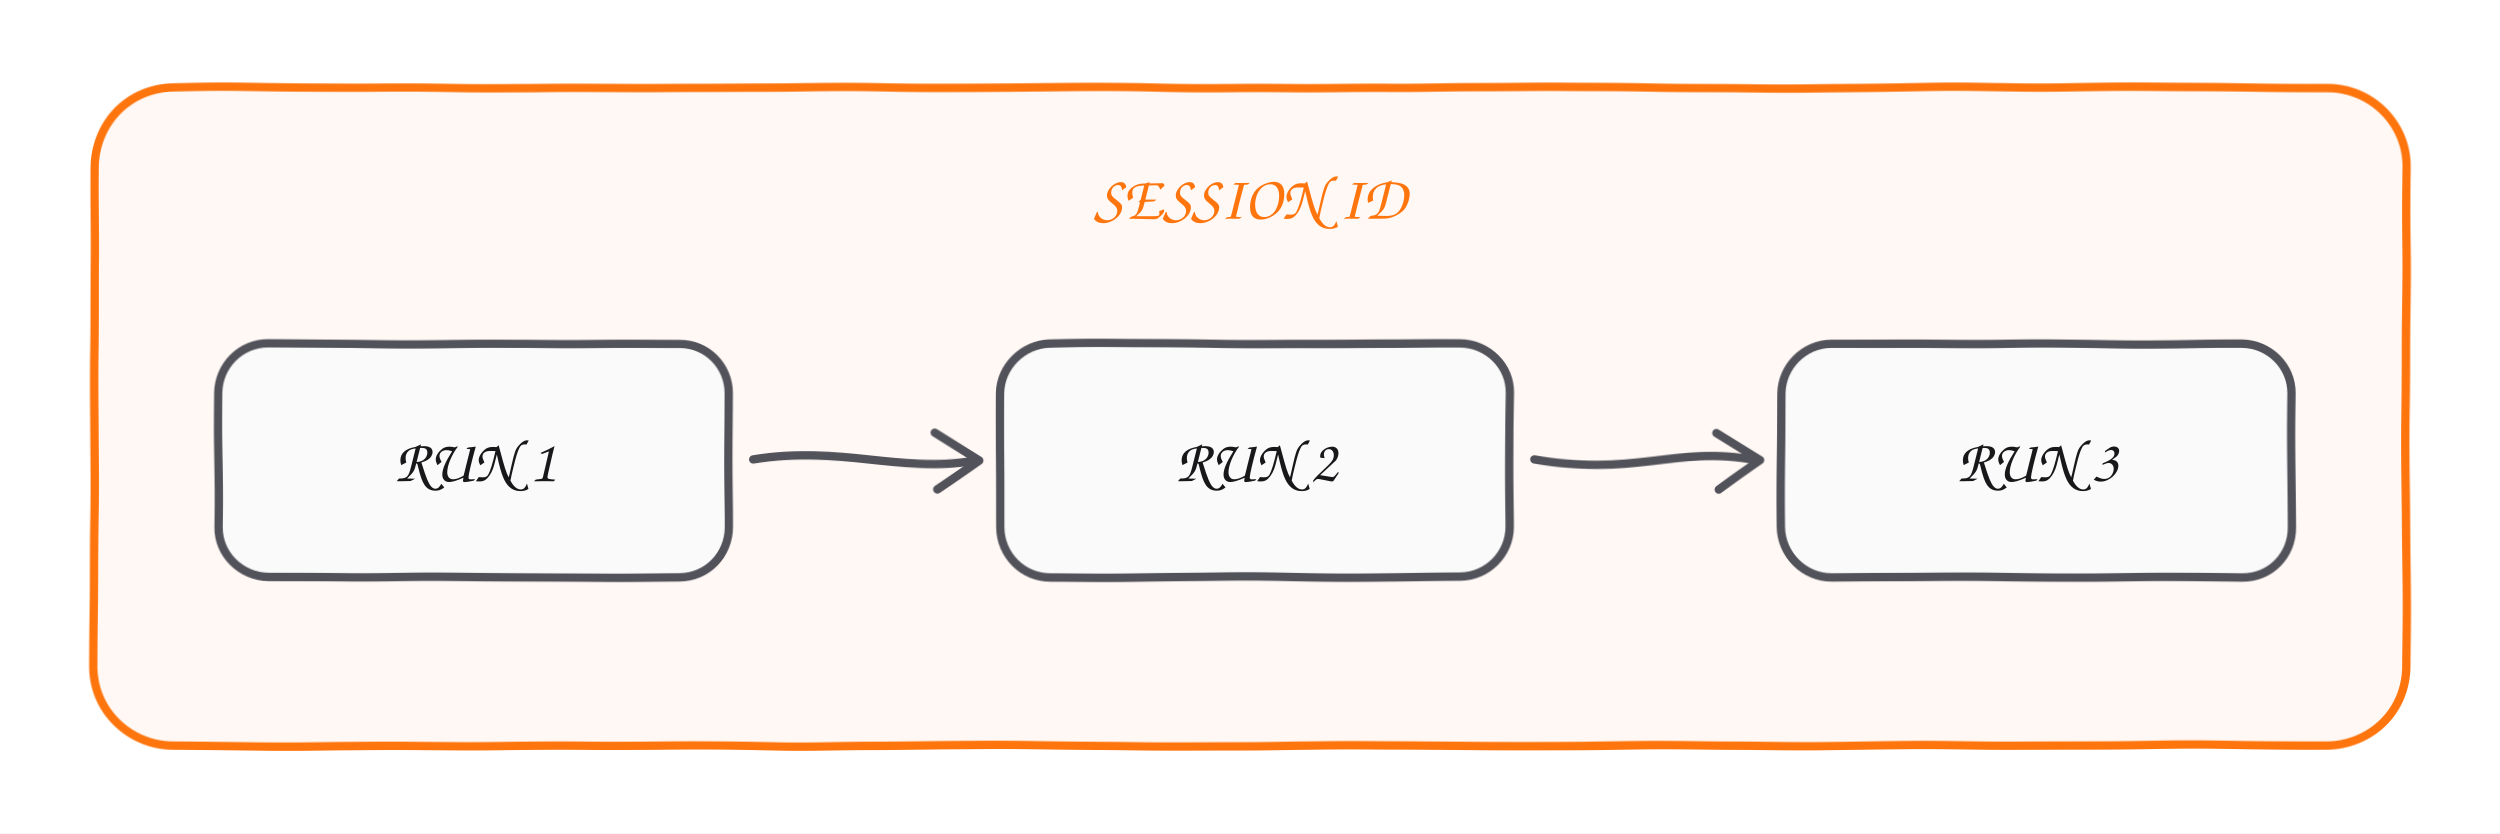
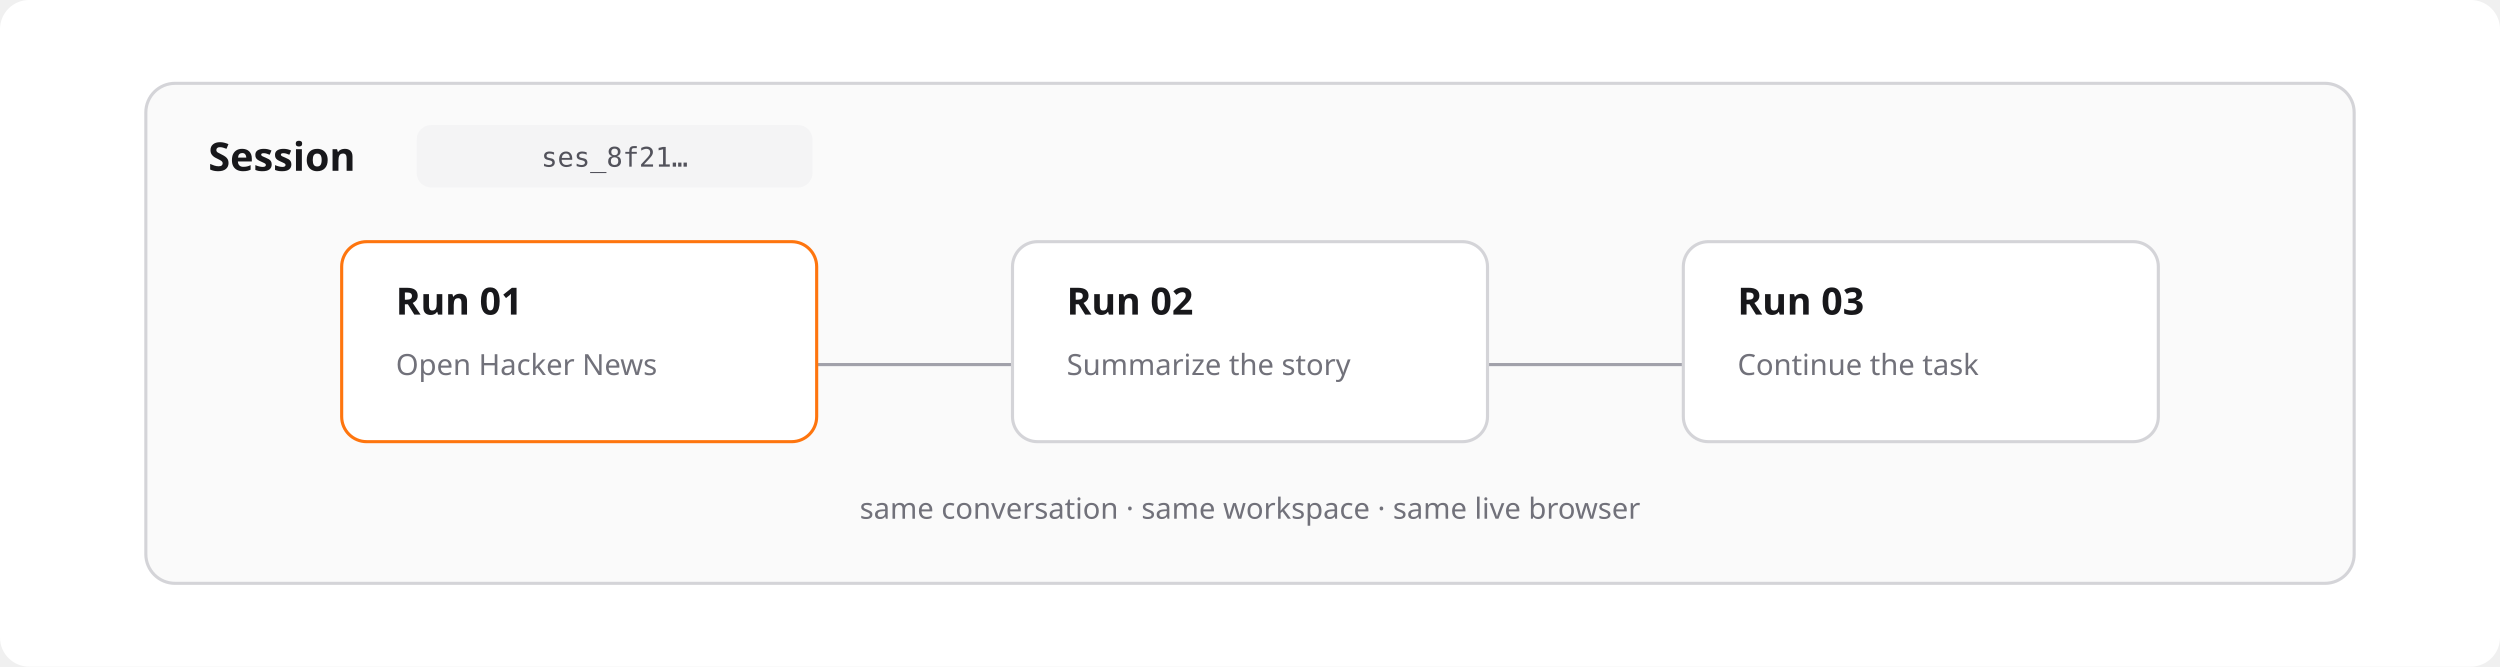
- <svg xmlns="http://www.w3.org/2000/svg" width="1200" height="400" viewBox="0 0 1200 400" role="img" aria-labelledby="title desc">
+ <svg xmlns="http://www.w3.org/2000/svg" width="1200" height="320" viewBox="0 0 1200 320" fill="none" role="img" aria-labelledby="title desc">
  <defs>
-     <filter id="rough">
-       <feTurbulence type="fractalNoise" baseFrequency=".012" numOctaves="2" seed="11" result="noise" />
-       <feDisplacementMap in="SourceGraphic" in2="noise" scale="1.8" />
-     </filter>
-     <pattern id="purpleHatch" width="12" height="12" patternUnits="userSpaceOnUse" patternTransform="rotate(18)">
-       <line x1="0" y1="0" x2="0" y2="12" stroke="#ddd6fe" stroke-width="4" />
-     </pattern>
-     <pattern id="blueHatch" width="12" height="12" patternUnits="userSpaceOnUse" patternTransform="rotate(18)">
-       <line x1="0" y1="0" x2="0" y2="12" stroke="#93c5fd" stroke-width="4" />
-     </pattern>
+     <marker id="arrow" markerWidth="8" markerHeight="8" refX="7" refY="4" orient="auto">
+       <path d="M1 1L7 4L1 7" fill="none" stroke="#A1A1AA" stroke-width="1.5" stroke-linecap="round" stroke-linejoin="round" />
+     </marker>
  </defs>
-   <rect width="1200" height="400" fill="#ffffff" />
-   <g fill="none" stroke-linecap="round" stroke-linejoin="round" filter="url(#rough)">
-     <rect x="45" y="42" width="1110" height="316" rx="38" fill="#FFF8F4" stroke="#FE750E" stroke-width="4" />
-     <rect x="105" y="165" width="245" height="112" rx="24" fill="#FAFAFA" stroke="#52525B" stroke-width="4" />
-     <path d="M362 221 C405 214 431 228 468 221" stroke="#52525B" stroke-width="4" />
-     <path d="M449 208 L470 221 L450 235" stroke="#52525B" stroke-width="4" />
-     <rect x="480" y="165" width="245" height="112" rx="24" fill="#FAFAFA" stroke="#52525B" stroke-width="4" />
-     <path d="M737 221 C780 228 806 214 843 221" stroke="#52525B" stroke-width="4" />
-     <path d="M824 208 L845 221 L825 235" stroke="#52525B" stroke-width="4" />
-     <rect x="855" y="165" width="245" height="112" rx="24" fill="#FAFAFA" stroke="#52525B" stroke-width="4" />
-   </g>
-   <g font-family="Virgil, Comic Sans MS, cursive" text-anchor="middle">
-     <text x="600" y="105" font-size="30" fill="#FE750E">SESSION ID</text>
-     <text x="228" y="231" font-size="29" fill="#18181B">RUN 1</text>
-     <text x="603" y="231" font-size="29" fill="#18181B">RUN 2</text>
-     <text x="978" y="231" font-size="29" fill="#18181B">RUN 3</text>
-   </g>
+   <rect width="1200" height="320" rx="14" fill="#FFFFFF" />
+   <rect x="70" y="40" width="1060" height="240" rx="14" fill="#FAFAFA" stroke="#D4D4D8" stroke-width="1.5" />
+   <text x="100" y="82" fill="#18181B" font-family="Geist, ui-sans-serif, system-ui, sans-serif" font-size="19" font-weight="600">Session</text>
+   <rect x="200" y="60" width="190" height="30" rx="7" fill="#F4F4F5" />
+   <text x="295" y="80" text-anchor="middle" fill="#52525B" font-family="Geist Mono, ui-monospace, monospace" font-size="13">ses_8f21…</text>
+   <path d="M244 175H934" stroke="#A1A1AA" stroke-width="1.5" marker-end="url(#arrow)" />
+   <circle cx="278" cy="175" r="8" fill="#FE750E" />
+   <rect x="164" y="116" width="228" height="96" rx="12" fill="#FFFFFF" stroke="#FE750E" stroke-width="1.5" />
+   <text x="190" y="151" fill="#18181B" font-family="Geist, ui-sans-serif, system-ui, sans-serif" font-size="18" font-weight="600">Run 01</text>
+   <text x="190" y="180" fill="#71717A" font-family="Geist, ui-sans-serif, system-ui, sans-serif" font-size="14">Open Hacker News</text>
+   <circle cx="600" cy="175" r="8" fill="#D4D4D8" />
+   <rect x="486" y="116" width="228" height="96" rx="12" fill="#FFFFFF" stroke="#D4D4D8" stroke-width="1.5" />
+   <text x="512" y="151" fill="#18181B" font-family="Geist, ui-sans-serif, system-ui, sans-serif" font-size="18" font-weight="600">Run 02</text>
+   <text x="512" y="180" fill="#71717A" font-family="Geist, ui-sans-serif, system-ui, sans-serif" font-size="14">Summarize the story</text>
+   <circle cx="922" cy="175" r="8" fill="#D4D4D8" />
+   <rect x="808" y="116" width="228" height="96" rx="12" fill="#FFFFFF" stroke="#D4D4D8" stroke-width="1.5" />
+   <text x="834" y="151" fill="#18181B" font-family="Geist, ui-sans-serif, system-ui, sans-serif" font-size="18" font-weight="600">Run 03</text>
+   <text x="834" y="180" fill="#71717A" font-family="Geist, ui-sans-serif, system-ui, sans-serif" font-size="14">Continue the task</text>
+   <text x="600" y="249" text-anchor="middle" fill="#71717A" font-family="Geist, ui-sans-serif, system-ui, sans-serif" font-size="14">same conversation · same workspace · same live browser</text>
</svg>
